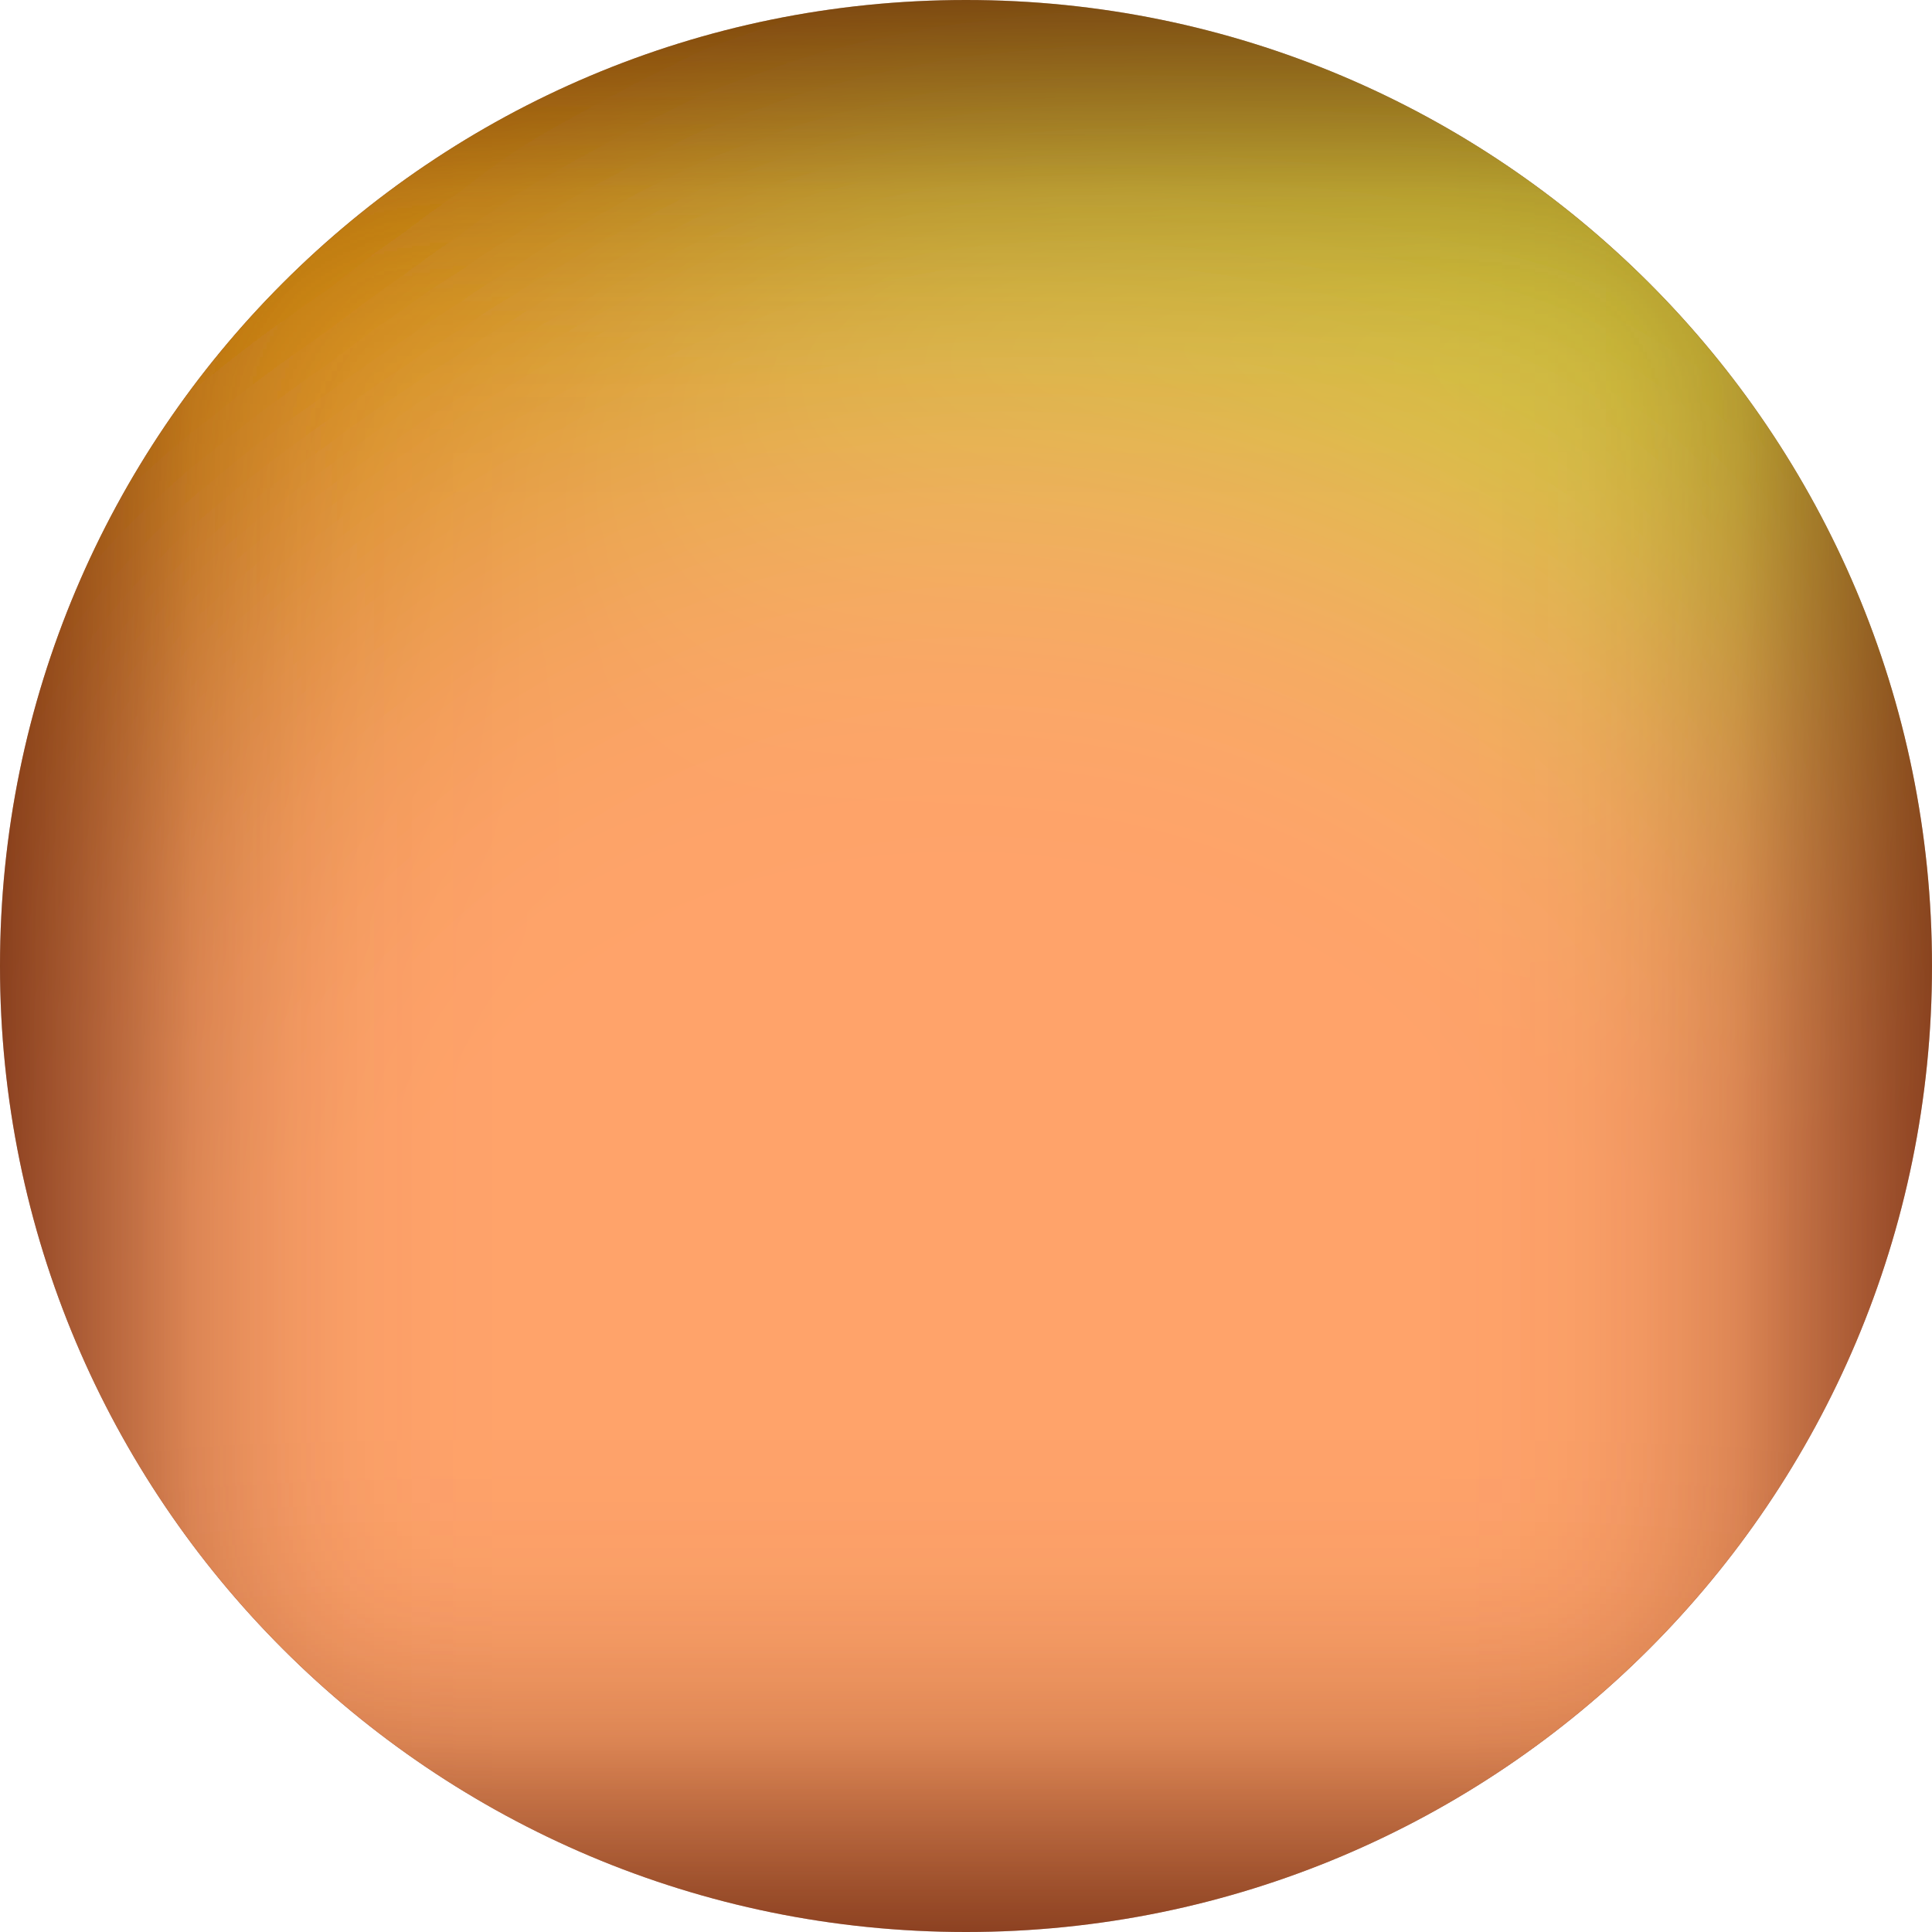
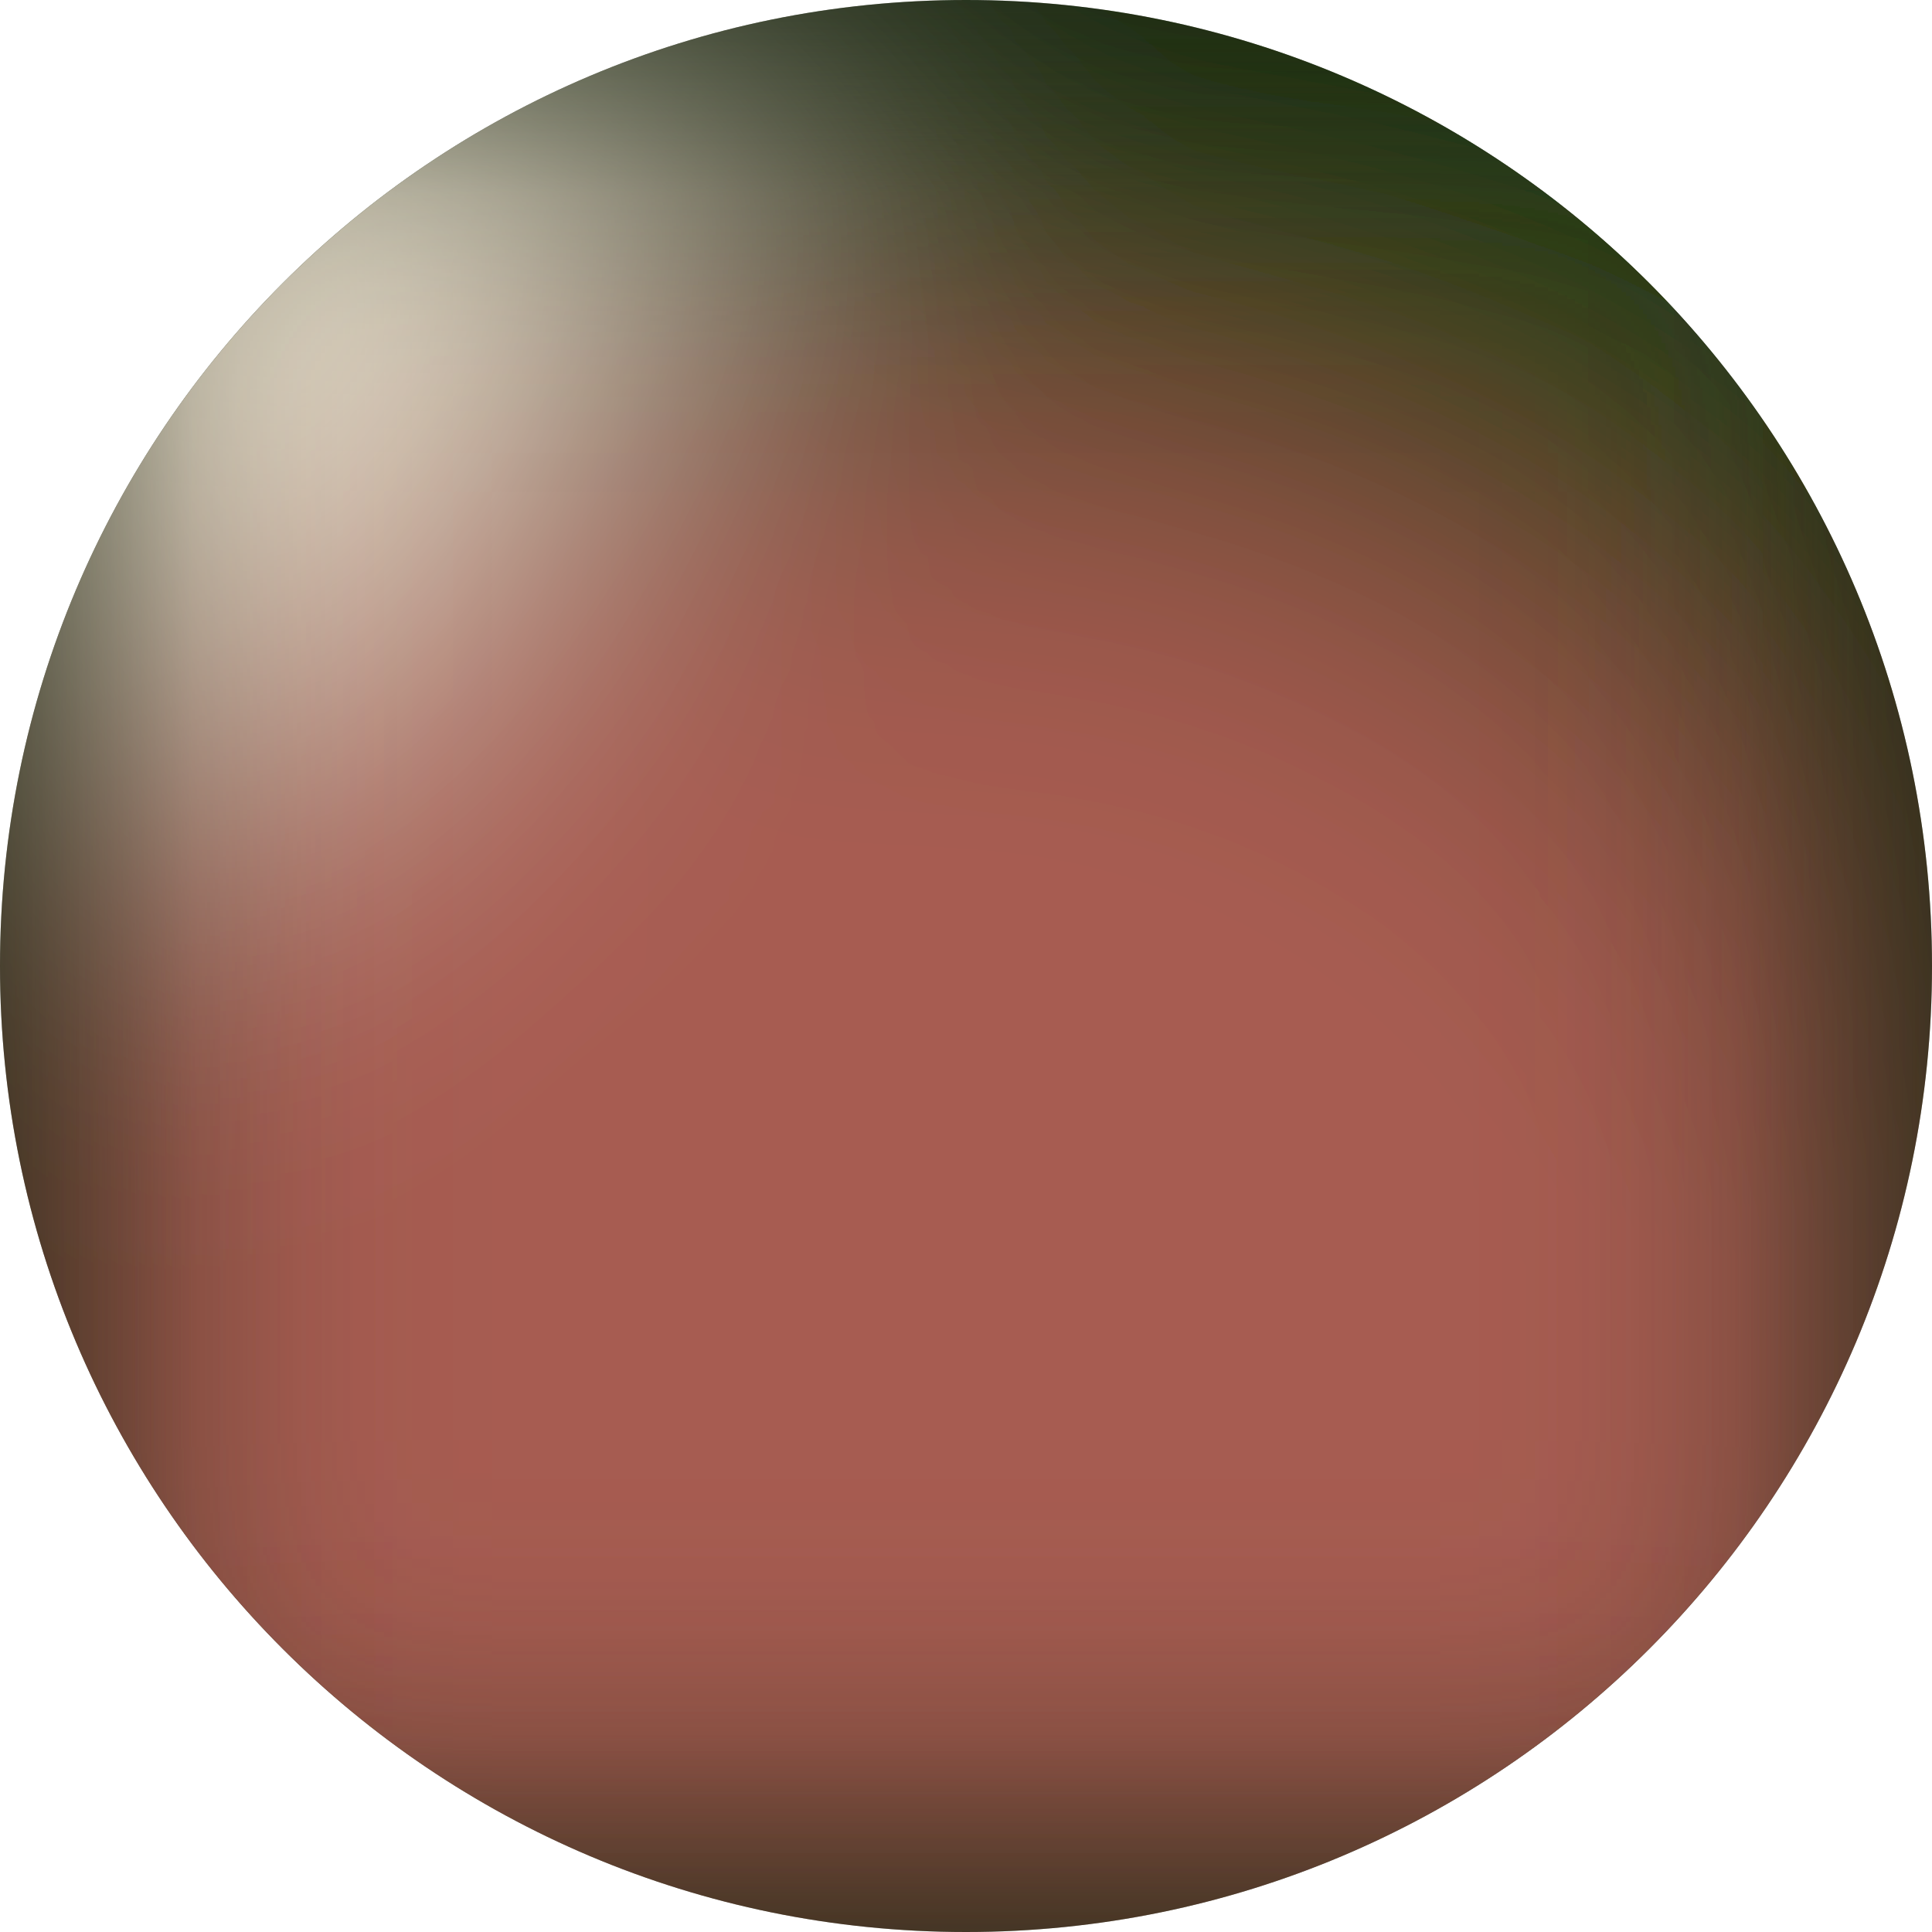
<svg xmlns="http://www.w3.org/2000/svg" viewBox="0 0 100 100" width="100" height="100">
  <style>
  .blob{transform-origin:50px 50px;animation:drift 44s ease-in-out infinite alternate}
-   @keyframes drift{0%{transform:rotate(0deg) scale(1)}50%{transform:rotate(6deg) scale(1.05)}100%{transform:rotate(-4.2deg) scale(0.97)}}
+   @keyframes drift{
+     0%{transform:rotate(0deg) scale(1)}
+     50%{transform:rotate(6deg) scale(1.05)}
+     100%{transform:rotate(-4.2deg) scale(0.97)}
+   }
  @media (prefers-reduced-motion:reduce){.blob{animation:none}}
</style>
  <defs>
    <clipPath id="c">
      <circle cx="50" cy="50" r="50" />
    </clipPath>
    <filter id="b" x="-60%" y="-60%" width="220%" height="220%">
      <feGaussianBlur stdDeviation="26" />
    </filter>
  </defs>
  <g clip-path="url(#c)">
-     <rect width="100" height="100" fill="#581500" />
+     <rect width="100" height="100" fill="#182410" />
    <g class="blob" filter="url(#b)">
-       <circle cx="28" cy="32" r="52" fill="#d78f00" />
-       <circle cx="74" cy="46" r="52" fill="#ccc638" />
-       <circle cx="50" cy="78" r="56" fill="#ffa36a" />
+       <circle cx="32" cy="30" r="54" fill="#f7eedb" />
+       <circle cx="70" cy="42" r="50" fill="#234118" />
+       <circle cx="48" cy="78" r="56" fill="#a75c51" />
    </g>
  </g>
</svg>
